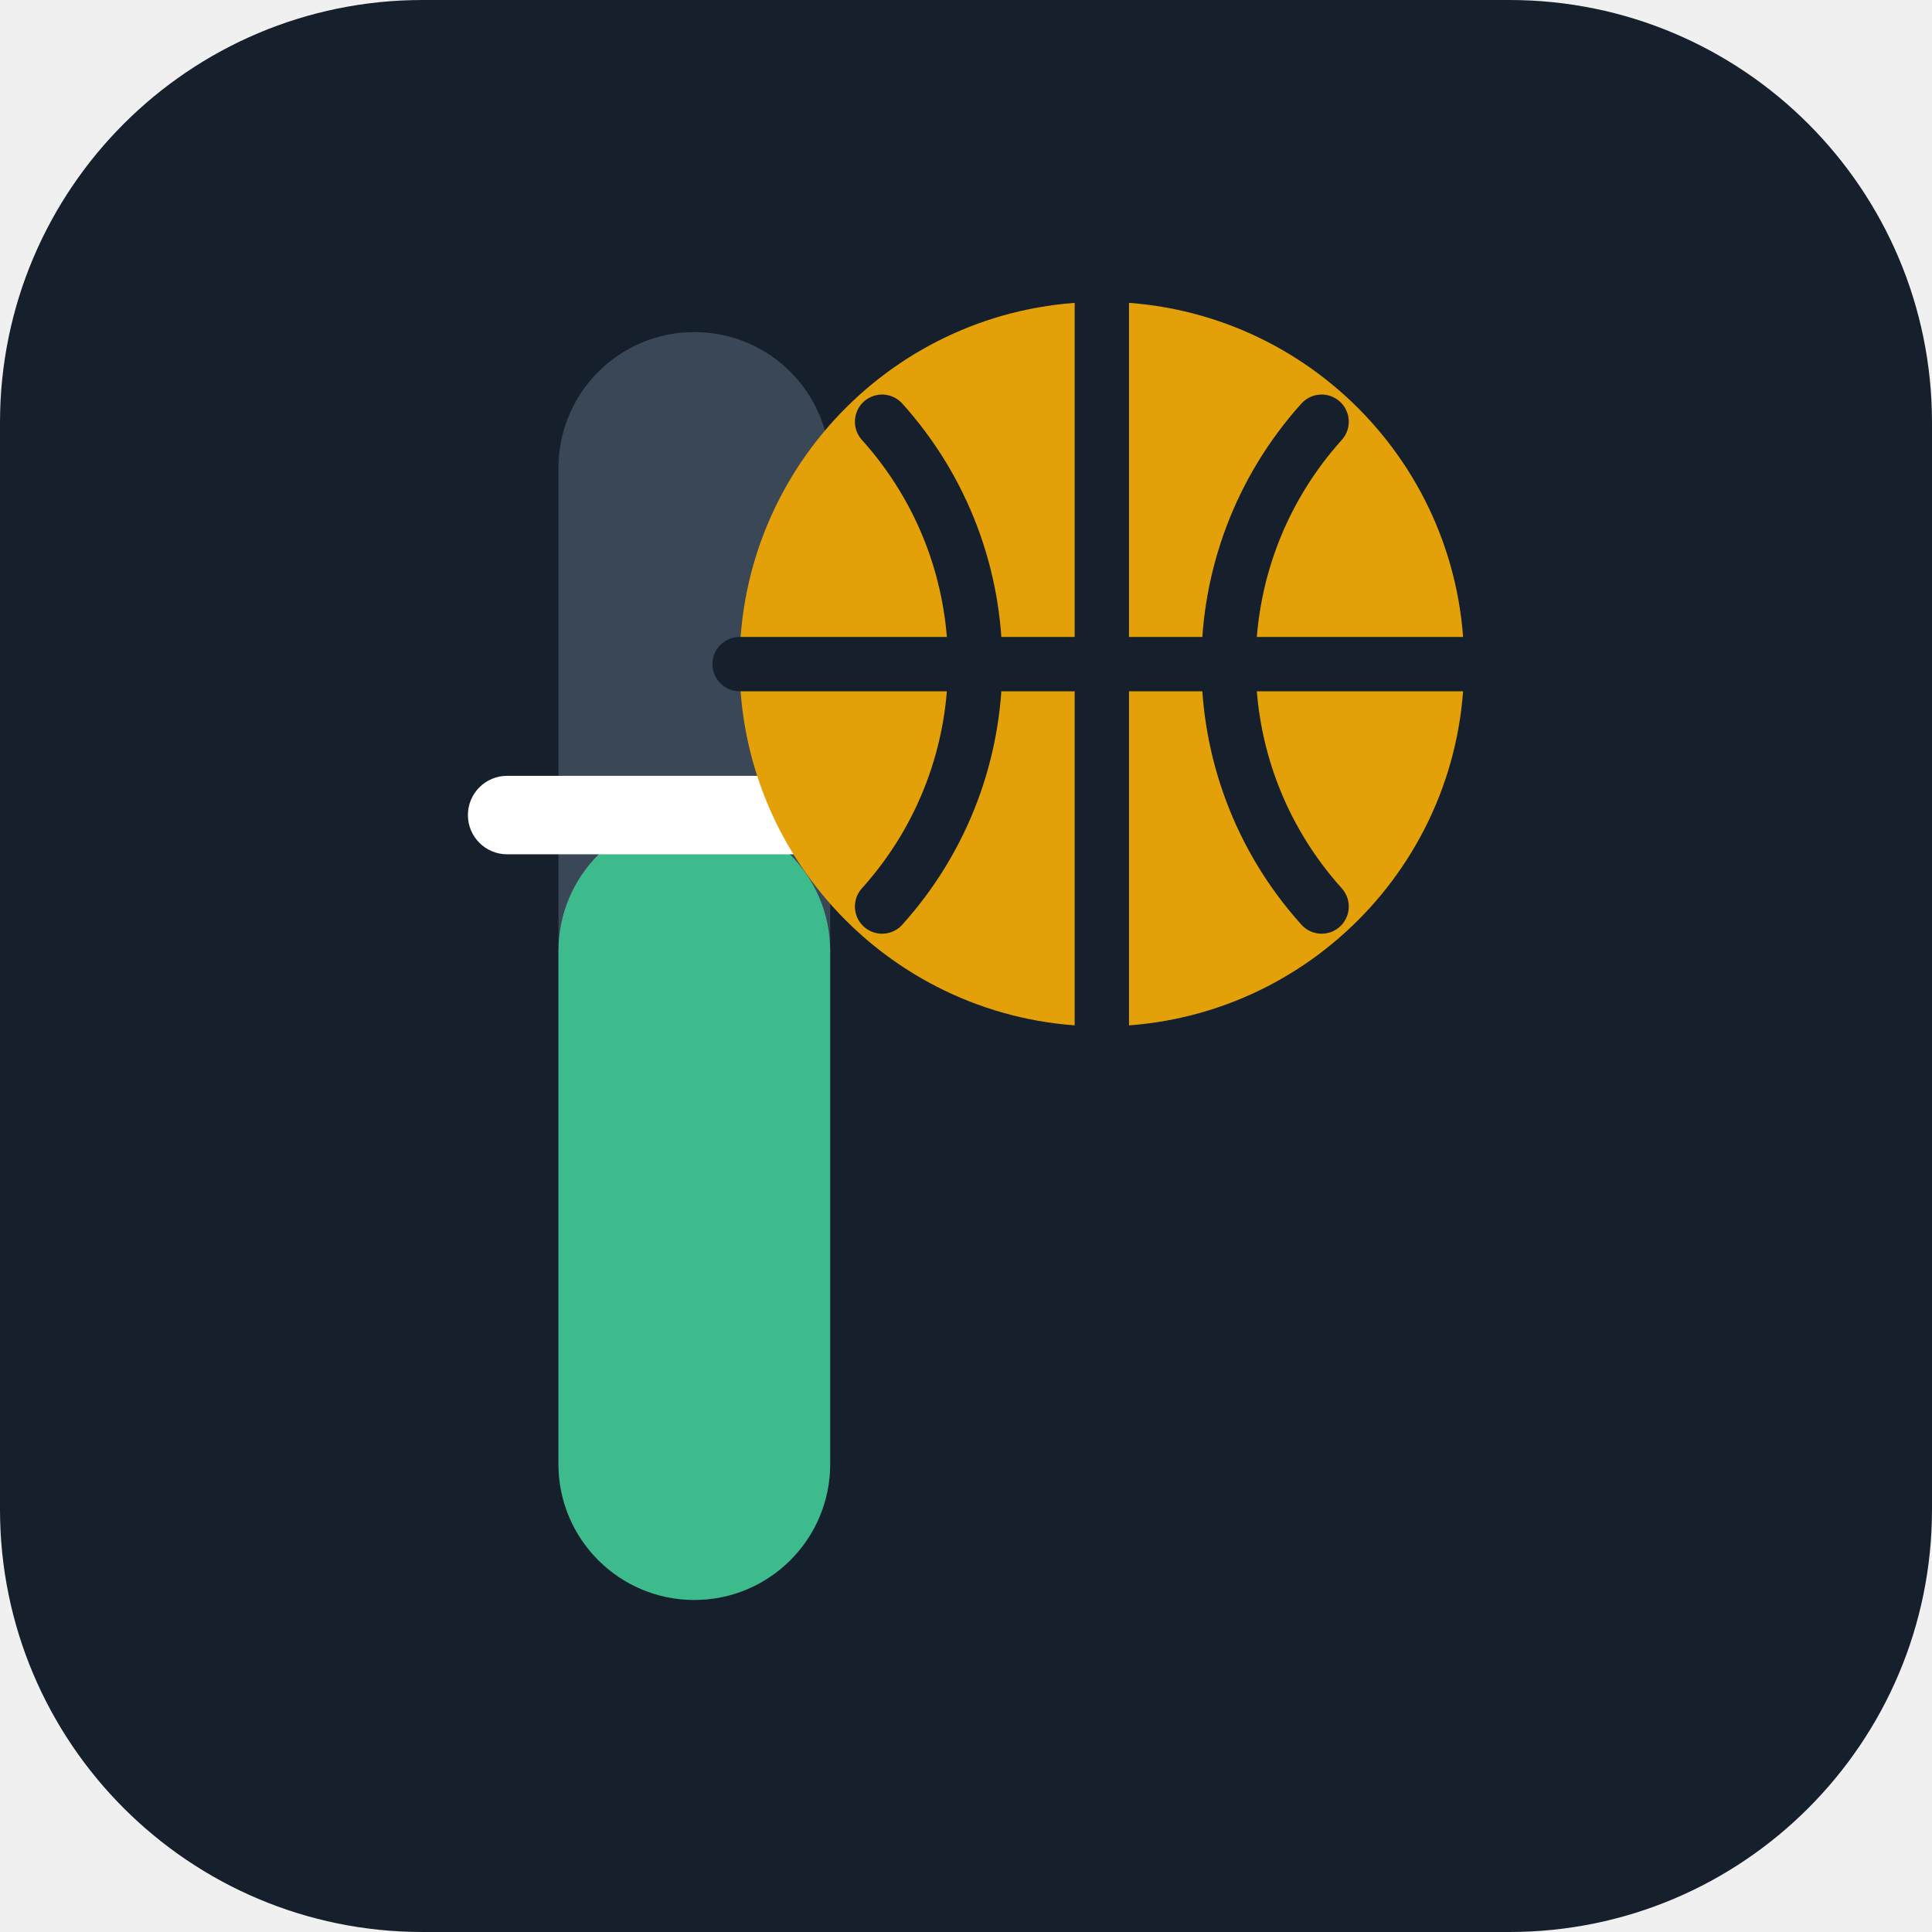
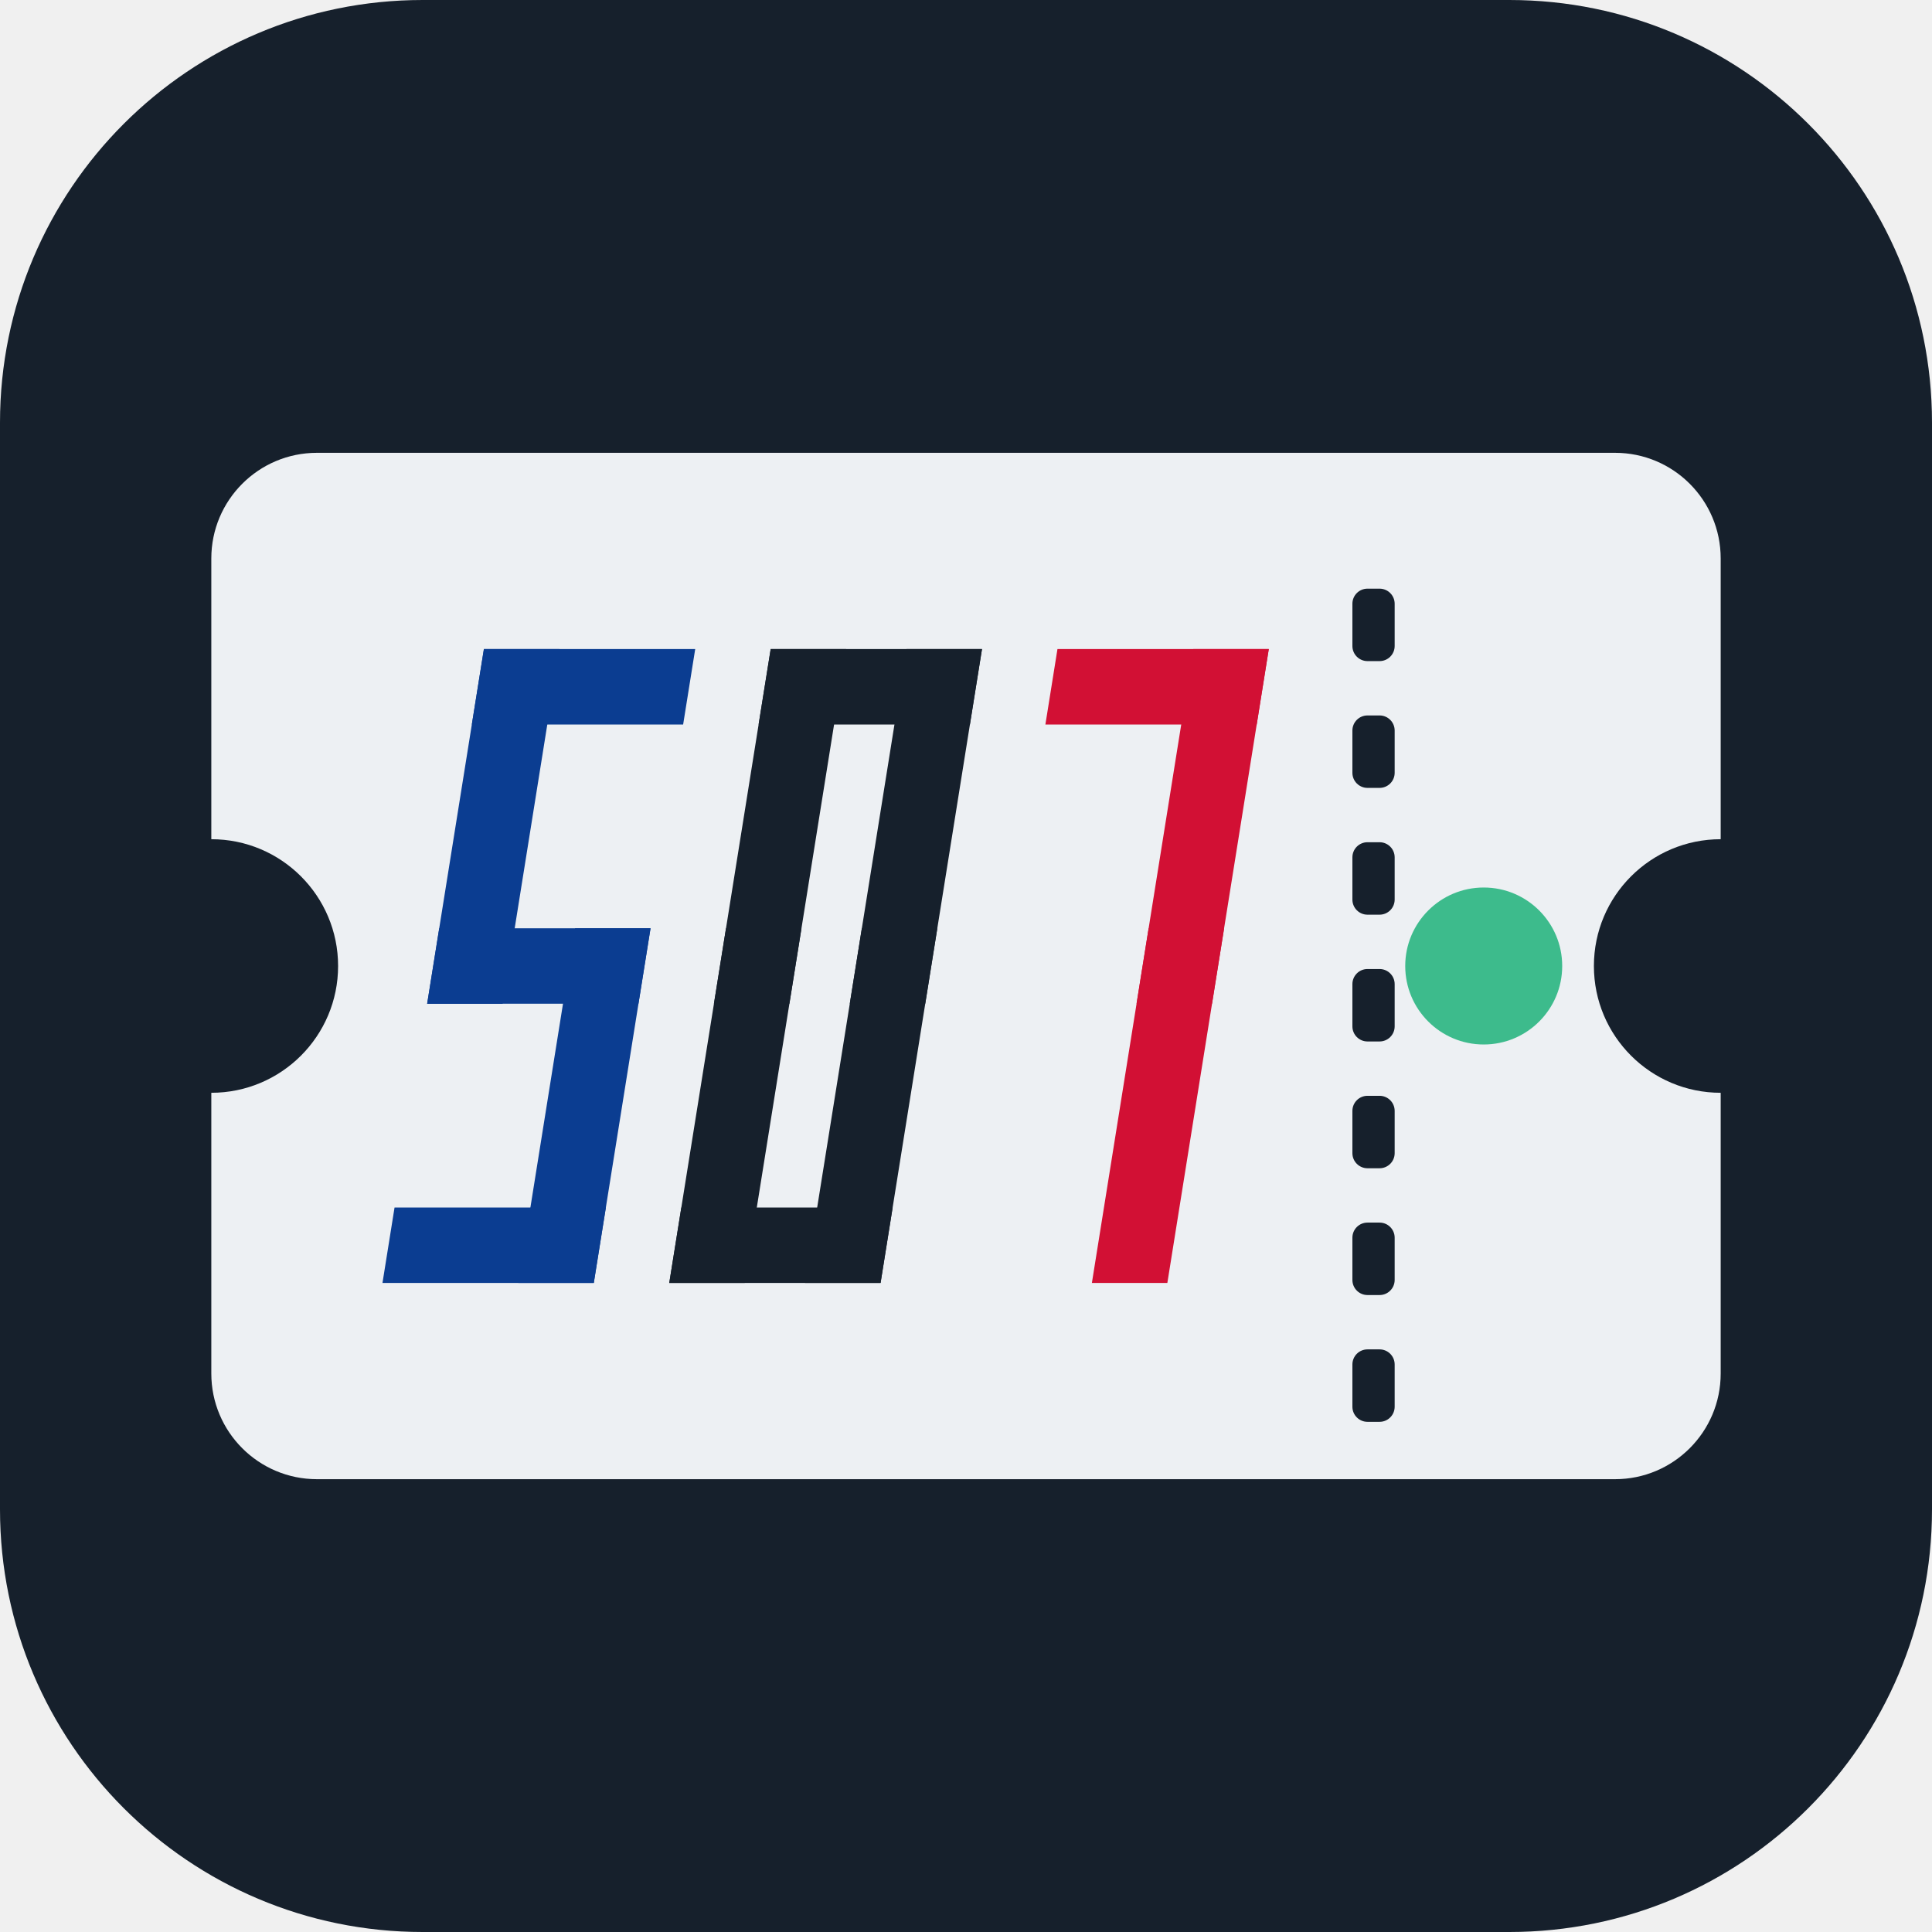
<svg xmlns="http://www.w3.org/2000/svg" viewBox="0 0 64 64" role="img" aria-label="Parley507">
-   <rect x="0" y="0" width="64" height="64" rx="14" fill="#16202C" />
-   <rect x="18.5" y="11" width="9" height="42" rx="4.5" fill="#3A4757" />
-   <rect x="18.5" y="27" width="9" height="26" rx="4.5" fill="#3DBB8C" />
-   <rect x="15.5" y="25.7" width="15" height="2.6" rx="1.3" fill="#FFFFFF" />
-   <circle cx="36.5" cy="22" r="12" fill="#E3A008" />
-   <line x1="36.5" y1="10" x2="36.5" y2="34" stroke="#16202C" stroke-width="1.8" stroke-linecap="round" />
-   <line x1="24.5" y1="22" x2="48.5" y2="22" stroke="#16202C" stroke-width="1.8" stroke-linecap="round" />
-   <path d="M29.22 13.97 A12 12 0 0 1 29.22 30.03" fill="none" stroke="#16202C" stroke-width="1.8" stroke-linecap="round" />
-   <path d="M43.78 30.03 A12 12 0 0 1 43.78 13.97" fill="none" stroke="#16202C" stroke-width="1.8" stroke-linecap="round" />
+   <rect x="0.00" y="0.00" width="64.00" height="64.00" rx="14" fill="#16202C" />
+   <rect x="7.00" y="15.00" width="50.00" height="34.00" rx="3.5" fill="#EDF0F3" />
+   <circle cx="7.00" cy="32.00" r="4.2" fill="#16202C" />
+   <circle cx="57.00" cy="32.00" r="4.2" fill="#16202C" />
+   <rect x="44.80" y="19.50" width="1.40" height="2.40" rx="0.5" fill="#16202C" />
+   <rect x="44.80" y="23.70" width="1.40" height="2.40" rx="0.5" fill="#16202C" />
+   <rect x="44.80" y="27.90" width="1.40" height="2.40" rx="0.5" fill="#16202C" />
+   <rect x="44.80" y="32.10" width="1.40" height="2.40" rx="0.5" fill="#16202C" />
+   <rect x="44.80" y="36.30" width="1.40" height="2.40" rx="0.5" fill="#16202C" />
+   <rect x="44.80" y="40.50" width="1.40" height="2.40" rx="0.5" fill="#16202C" />
+   <rect x="44.80" y="44.70" width="1.40" height="2.40" rx="0.5" fill="#16202C" />
+   <circle cx="49.15" cy="32.00" r="2.6" fill="#3DBB8C" />
+   <polygon points="16.03,21.50 23.03,21.50 22.63,24.00 15.63,24.00" fill="#0B3D91" />
+   <polygon points="16.03,21.50 18.53,21.50 16.65,33.25 14.15,33.25" fill="#0B3D91" />
+   <polygon points="14.55,30.75 21.55,30.75 21.15,33.25 14.15,33.25" fill="#0B3D91" />
+   <polygon points="19.05,30.75 21.55,30.75 19.67,42.50 17.17,42.50" fill="#0B3D91" />
+   <polygon points="13.07,40.00 20.07,40.00 19.67,42.50 12.67,42.50" fill="#0B3D91" />
+   <polygon points="25.53,21.50 32.53,21.50 32.13,24.00 25.13,24.00" fill="#16202C" />
+   <polygon points="30.03,21.50 32.53,21.50 30.65,33.25 28.15,33.25" fill="#16202C" />
+   <polygon points="28.55,30.75 31.05,30.75 29.17,42.50 26.67,42.50" fill="#16202C" />
+   <polygon points="22.57,40.00 29.57,40.00 29.17,42.50 22.17,42.50" fill="#16202C" />
+   <polygon points="24.05,30.75 26.55,30.75 24.67,42.50 22.17,42.50" fill="#16202C" />
+   <polygon points="25.53,21.50 28.03,21.50 26.15,33.25 23.65,33.25" fill="#16202C" />
+   <polygon points="35.03,21.50 42.03,21.50 41.63,24.00 34.63,24.00" fill="#D21034" />
+   <polygon points="39.53,21.50 42.03,21.50 40.15,33.25 37.65,33.25" fill="#D21034" />
+   <polygon points="38.05,30.75 40.55,30.75 38.67,42.50 36.17,42.50" fill="#D21034" />
</svg>
